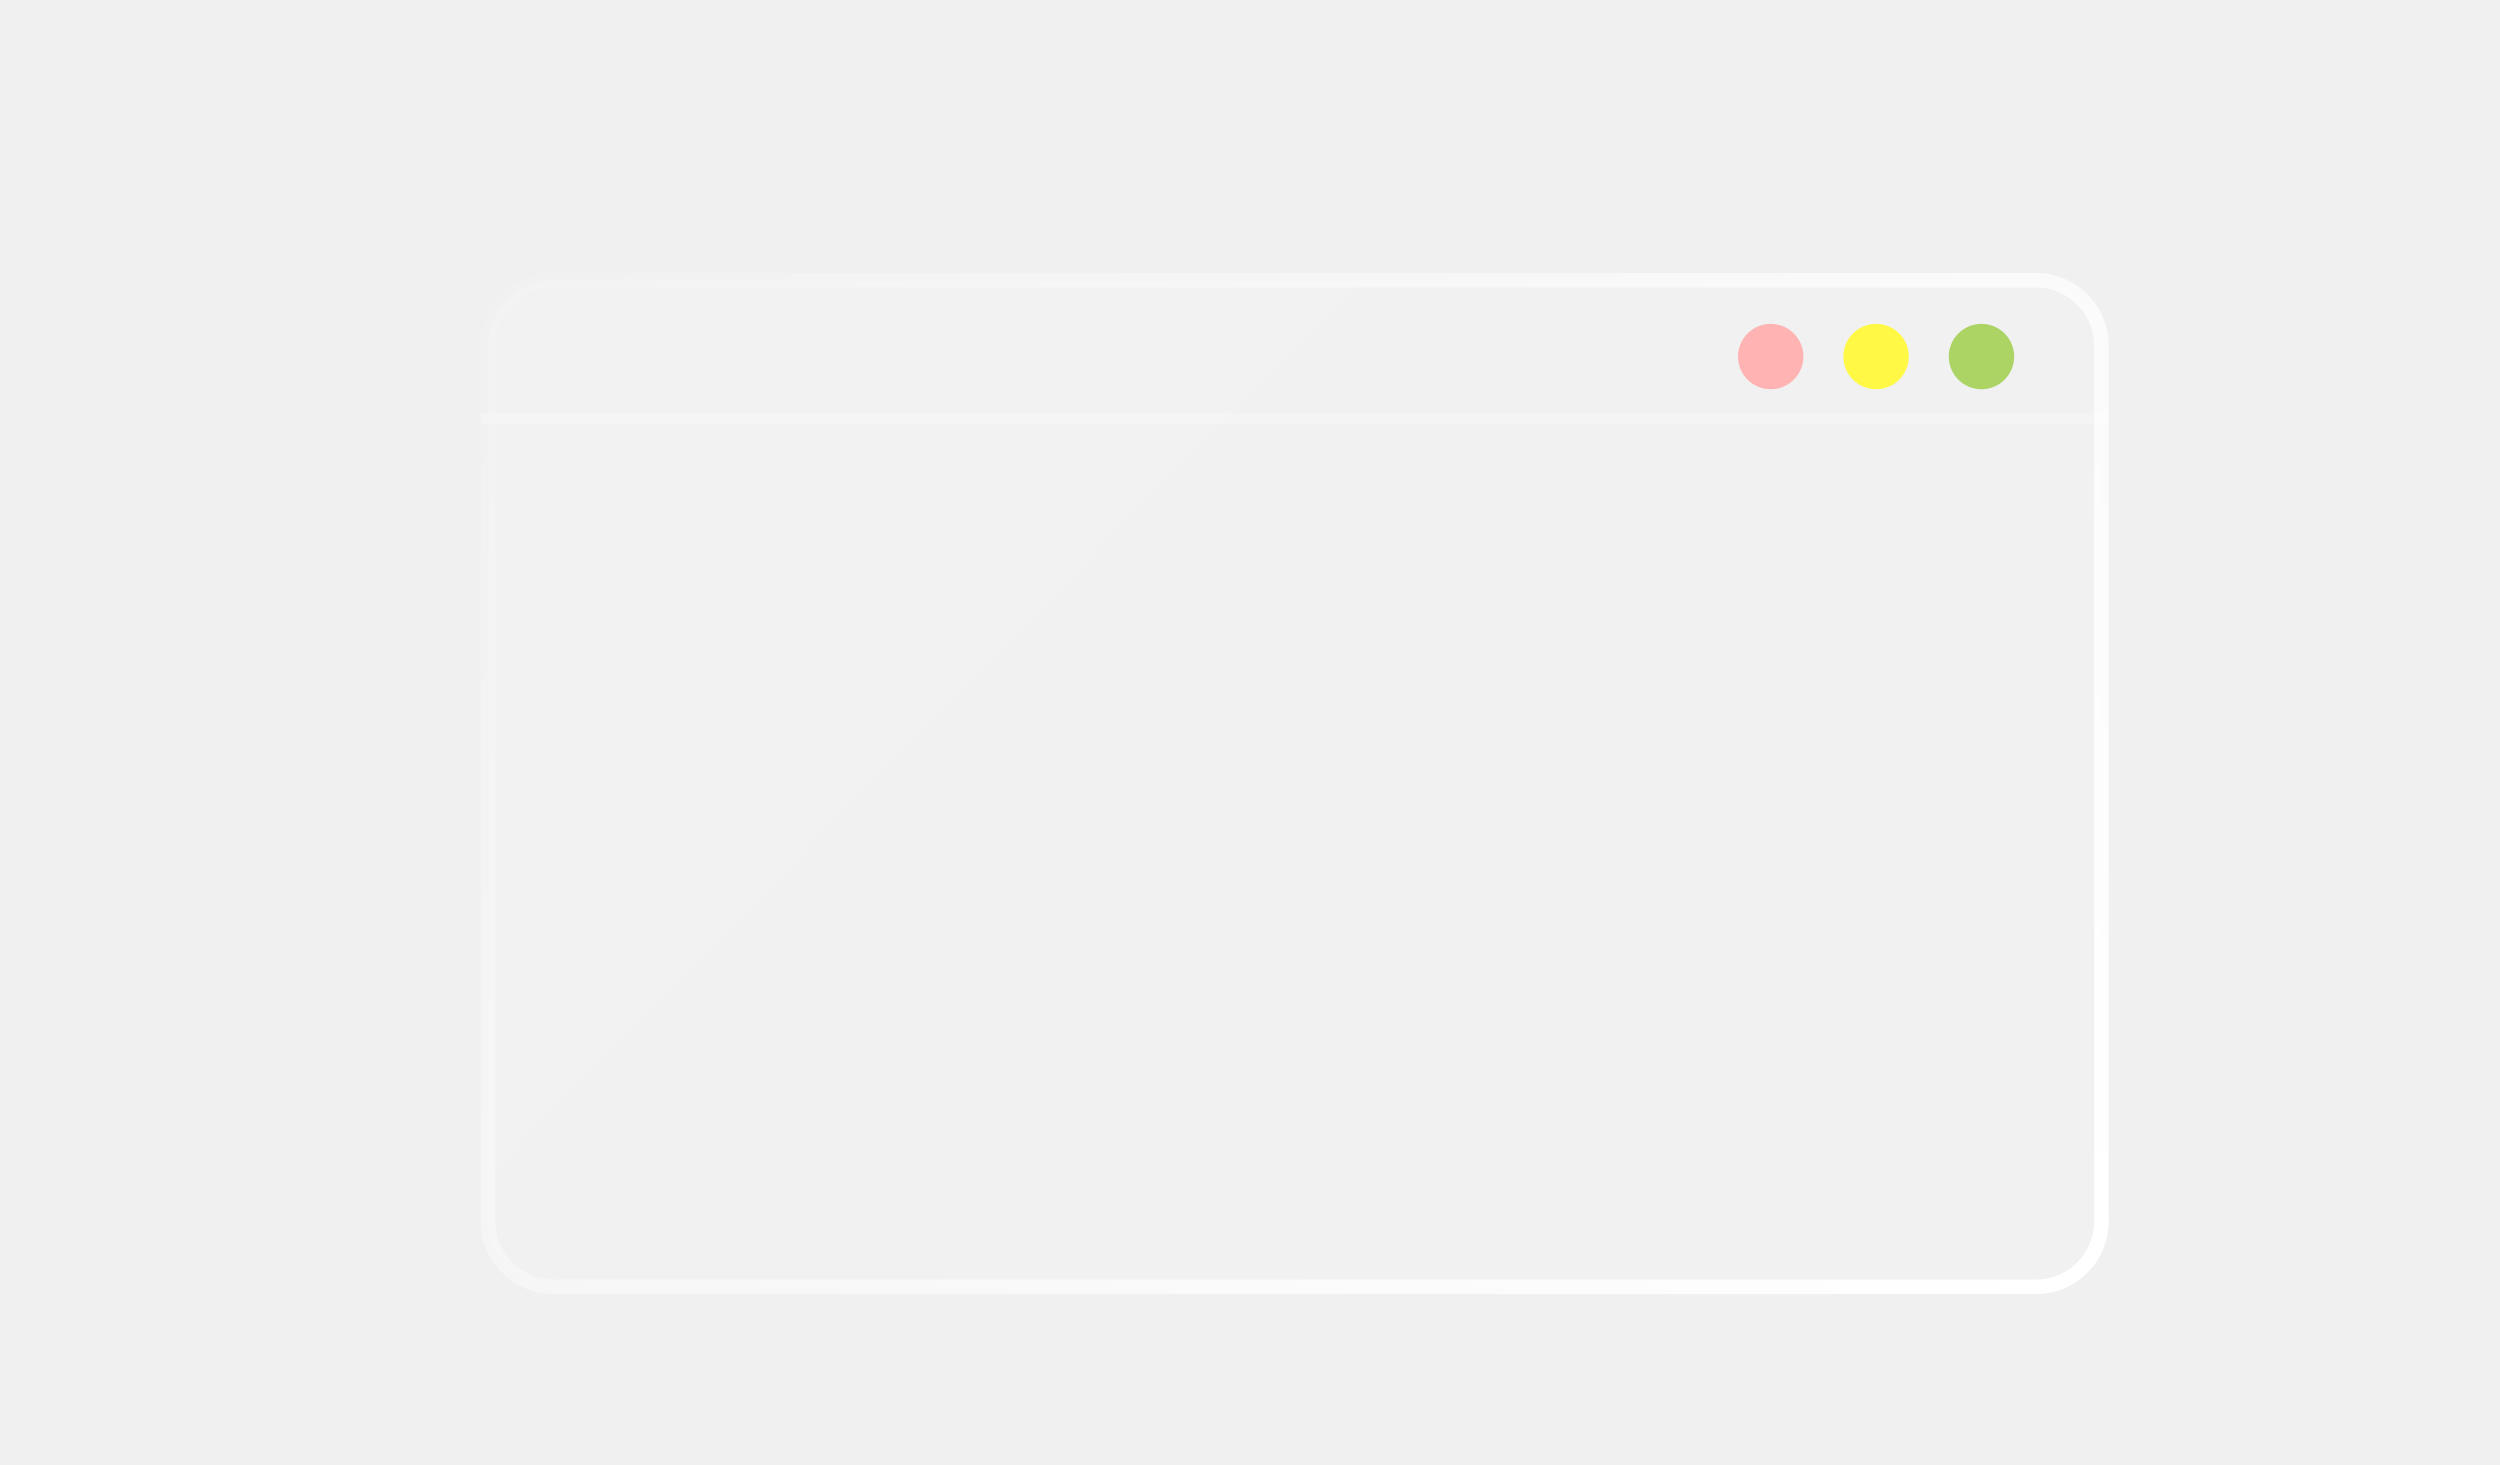
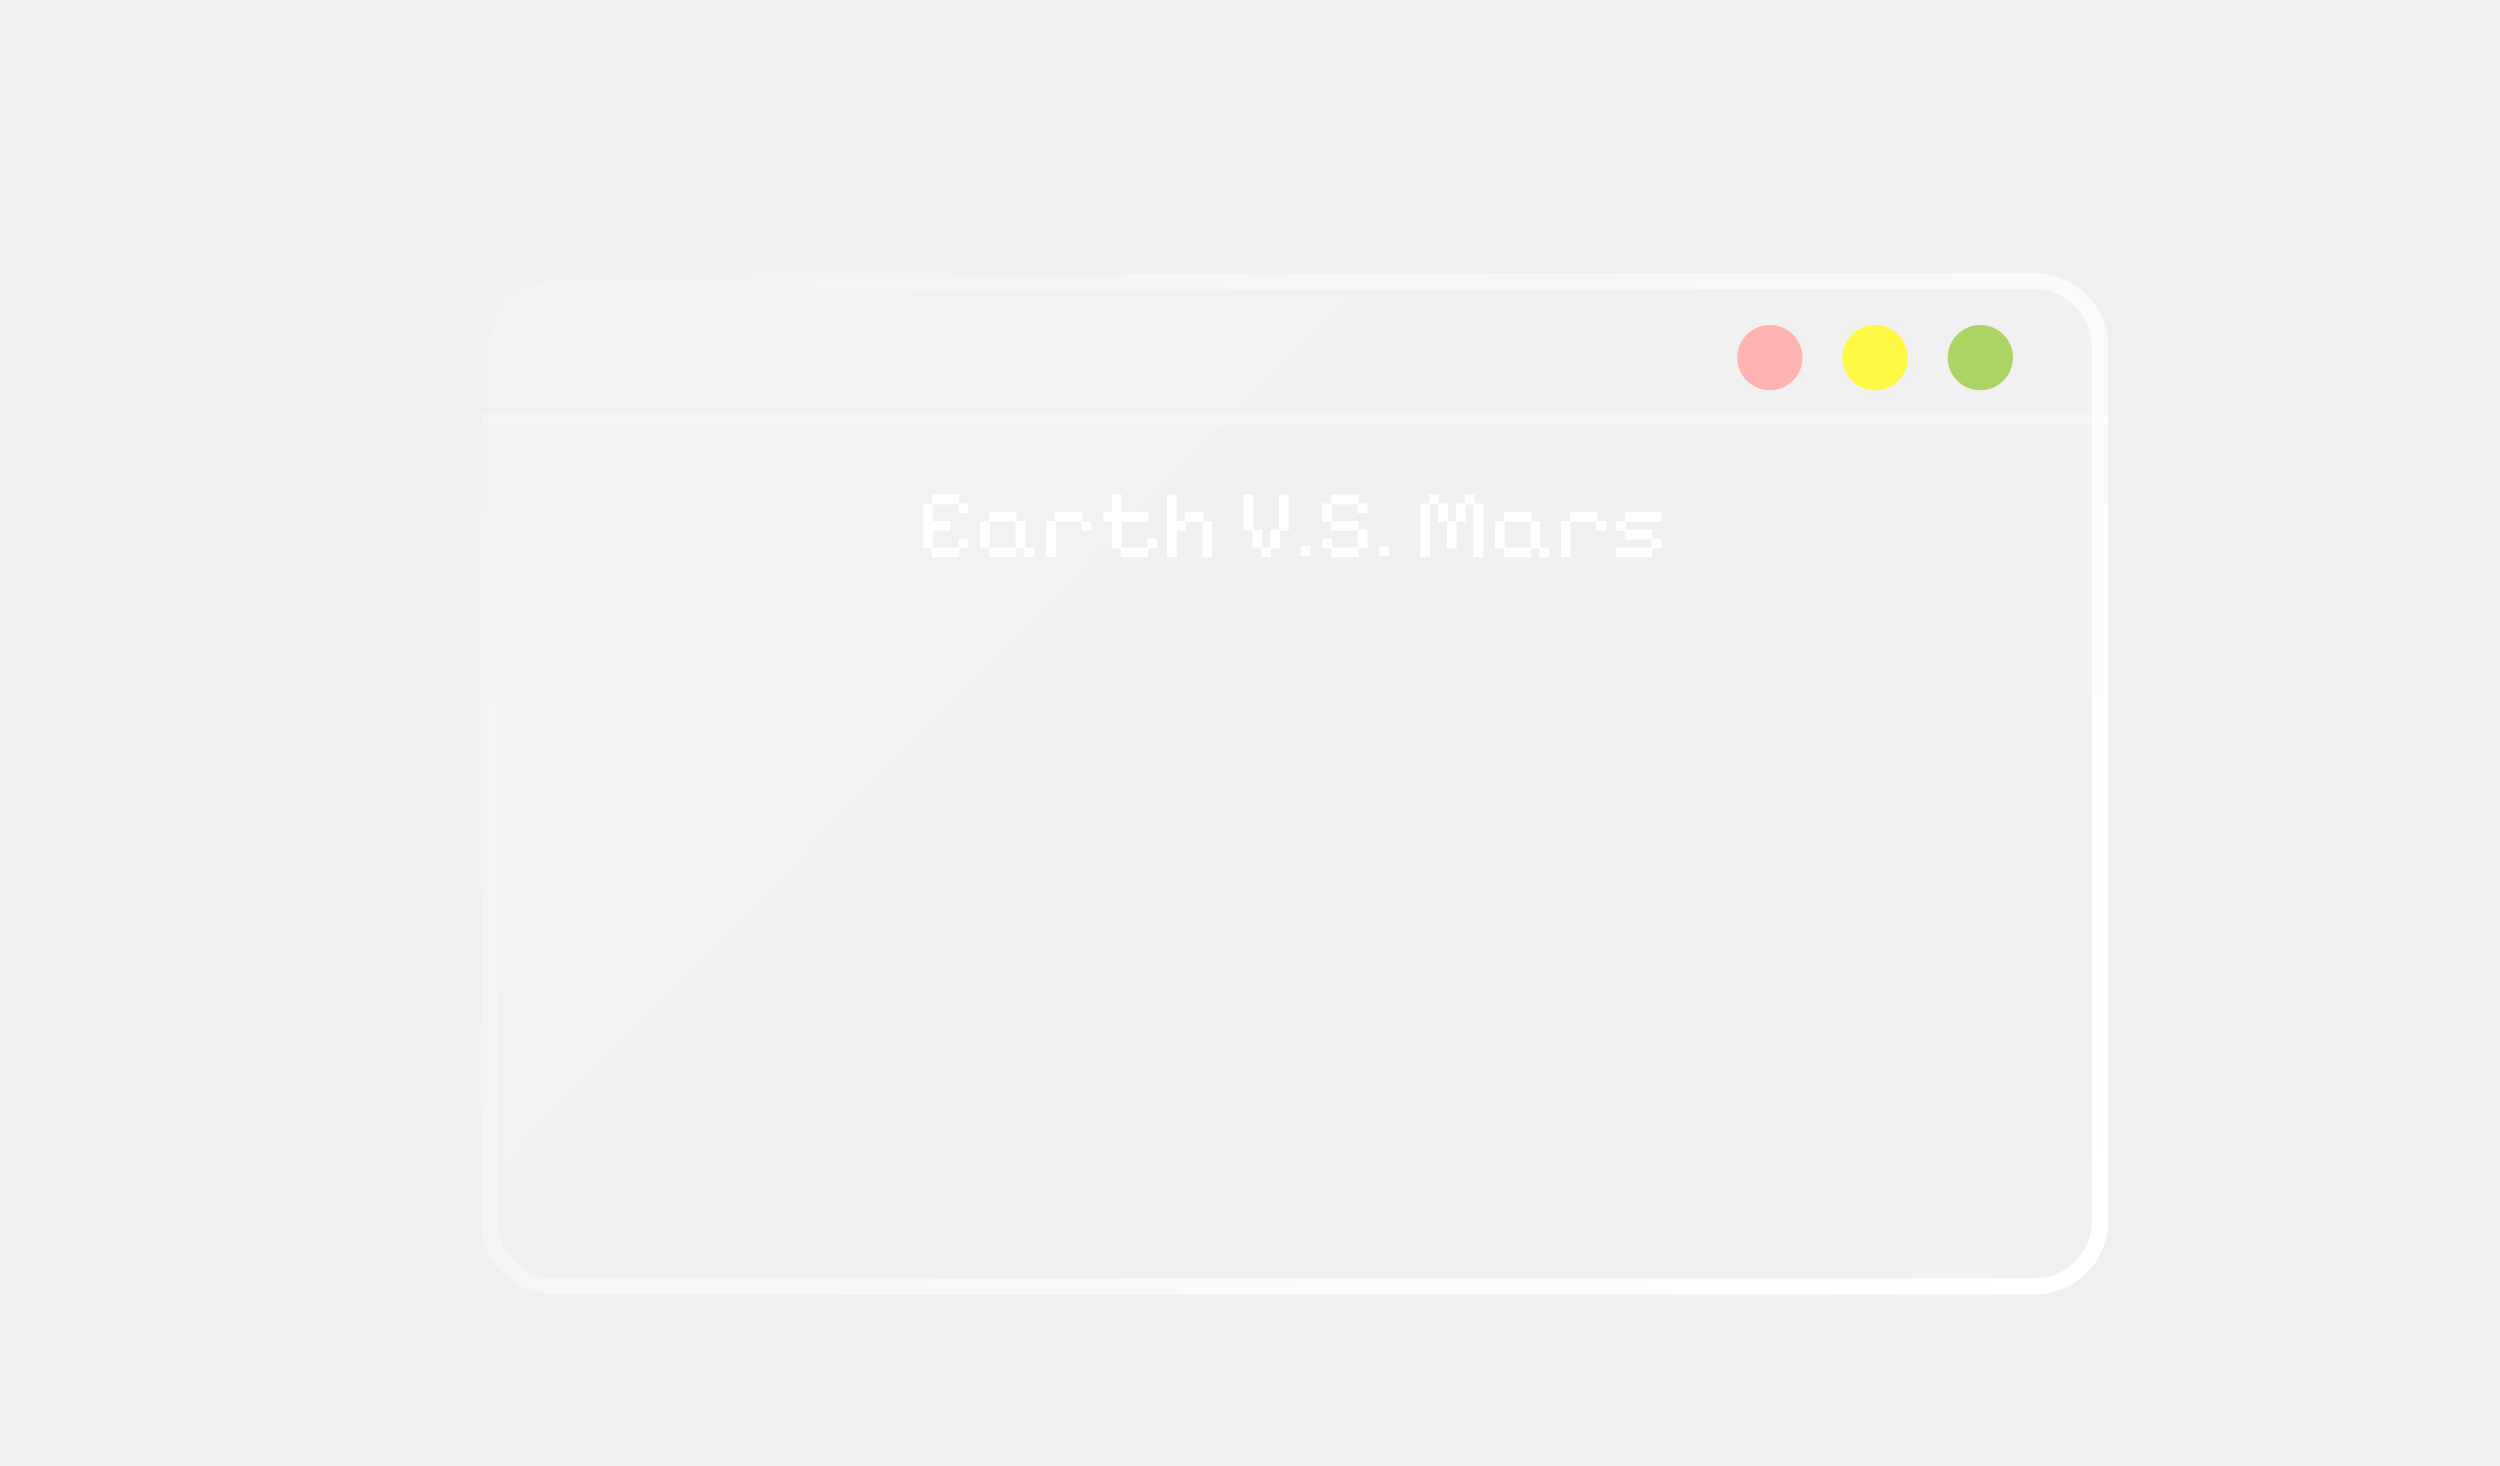
- <svg xmlns="http://www.w3.org/2000/svg" width="688" height="403" viewBox="0 0 688 403" fill="none">
-   <rect x="134.3" y="77.125" width="444" height="277" rx="18" fill="url(#paint0_linear_273_394)" fill-opacity="0.2" stroke="url(#paint1_linear_273_394)" stroke-width="4" />
-   <path opacity="0.2" d="M132.3 115.125L580.3 115.125" stroke="white" stroke-width="3" />
-   <circle cx="487.3" cy="98.125" r="9" fill="#FFB3B3" />
-   <circle cx="516.3" cy="98.125" r="9" fill="#FFF845" />
-   <circle cx="545.3" cy="98.125" r="9" fill="#ABD464" />
+ <svg xmlns="http://www.w3.org/2000/svg" width="616" height="361" viewBox="0 0 616 361" fill="none">
+   <path d="M501.354 69.348H136.645C127.759 69.348 120.555 76.552 120.555 85.438V300.867C120.555 309.754 127.759 316.957 136.645 316.957H501.354C510.241 316.957 517.444 309.754 517.444 300.867V85.438C517.444 76.552 510.241 69.348 501.354 69.348Z" fill="url(#paint0_linear_1_567)" fill-opacity="0.2" stroke="url(#paint1_linear_1_567)" stroke-width="4" />
+   <path opacity="0.2" d="M118.767 103.316H519.232" stroke="white" stroke-width="3" />
+   <path d="M436.1 96.165C440.543 96.165 444.145 92.563 444.145 88.12C444.145 83.677 440.543 80.075 436.1 80.075C431.657 80.075 428.055 83.677 428.055 88.12C428.055 92.563 431.657 96.165 436.1 96.165Z" fill="#FFB3B3" />
+   <path d="M462.023 96.165C466.466 96.165 470.068 92.563 470.068 88.12C470.068 83.677 466.466 80.075 462.023 80.075C457.58 80.075 453.978 83.677 453.978 88.12C453.978 92.563 457.58 96.165 462.023 96.165Z" fill="#FFF845" />
+   <path d="M487.946 96.165C492.389 96.165 495.991 92.563 495.991 88.12C495.991 83.677 492.389 80.075 487.946 80.075C483.503 80.075 479.901 83.677 479.901 88.12C479.901 92.563 483.503 96.165 487.946 96.165Z" fill="#ABD464" />
+   <path d="M229.623 137.288V135.129H227.44V124.044H229.623V121.861H236.388V124.044H238.596V126.444H236.149V124.284H229.863V128.387H234.229V130.762H229.863V134.889H236.149V132.705H238.596V135.129H236.388V137.288H229.623ZM243.681 137.288V135.129H241.497V128.387H243.681V126.204H250.446V128.387H252.653V134.889H254.837V137.288H252.414V135.129H250.446V137.288H243.681ZM243.92 134.889H250.206V128.603H243.92V134.889ZM257.734 137.288V128.387H259.917V126.204H266.683V128.387H268.89V130.762H266.443V128.603H260.157V137.288H257.734ZM276.134 137.288V135.129H273.975V128.603H271.792V126.204H273.975V121.861H276.374V126.204H282.948V128.603H276.374V134.889H282.708V132.705H285.131V135.129H282.948V137.288H276.134ZM287.56 137.288V121.861H289.983V128.387H291.902V126.204H296.509V128.387H298.716V137.288H296.269V128.603H292.142V130.762H289.983V137.288H287.56ZM310.763 137.288V135.129H308.604V130.762H306.421V121.861H308.844V130.522H311.003V134.889H312.97V130.522H315.13V121.861H317.577V130.762H315.37V135.129H313.21V137.288H310.763ZM320.478 137V134.577H322.902V137H320.478ZM327.98 137.288V135.129H325.797V132.705H328.22V134.889H334.506V130.762H327.98V128.603H325.797V124.044H327.98V121.861H334.746V124.044H336.953V126.444H334.506V124.284H328.22V128.387H334.746V130.522H336.953V135.129H334.746V137.288H327.98ZM339.855 137V134.577H342.278V137H339.855ZM349.976 137.288V124.044H352.16V121.861H354.559V124.044H356.766V128.387H358.685V124.044H360.893V121.861H363.316V124.044H365.475V137.288H363.076V124.284H361.132V128.603H358.925V135.129H356.526V128.603H354.319V124.284H352.399V137.288H349.976ZM370.552 137.288V135.129H368.368V128.387H370.552V126.204H377.317V128.387H379.525V134.889H381.708V137.288H379.285V135.129H377.317V137.288H370.552ZM370.792 134.889H377.078V128.603H370.792V134.889ZM384.605 137.288V128.387H386.788V126.204H393.554V128.387H395.761V130.762H393.314V128.603H387.028V137.288H384.605ZM398.194 137.288V134.889H406.903V132.945H400.378V130.762H398.194V128.387H400.378V126.204H409.351V128.603H400.618V130.522H407.143V132.705H409.351V135.129H407.143V137.288H398.194Z" fill="white" />
  <defs>
-     <linearGradient id="paint0_linear_273_394" x1="-41.5" y1="-103" x2="459.3" y2="384.125" gradientUnits="userSpaceOnUse">
+     <linearGradient id="paint0_linear_1_567" x1="-36.592" y1="-91.665" x2="411.071" y2="343.774" gradientUnits="userSpaceOnUse">
      <stop stop-color="white" />
      <stop offset="0.849" stop-color="white" stop-opacity="0.3" />
    </linearGradient>
-     <linearGradient id="paint1_linear_273_394" x1="580.3" y1="346.125" x2="149.3" y2="16.125" gradientUnits="userSpaceOnUse">
+     <linearGradient id="paint1_linear_1_567" x1="519.232" y1="309.806" x2="133.963" y2="14.821" gradientUnits="userSpaceOnUse">
      <stop stop-color="white" />
      <stop offset="1" stop-color="white" stop-opacity="0" />
    </linearGradient>
  </defs>
</svg>
